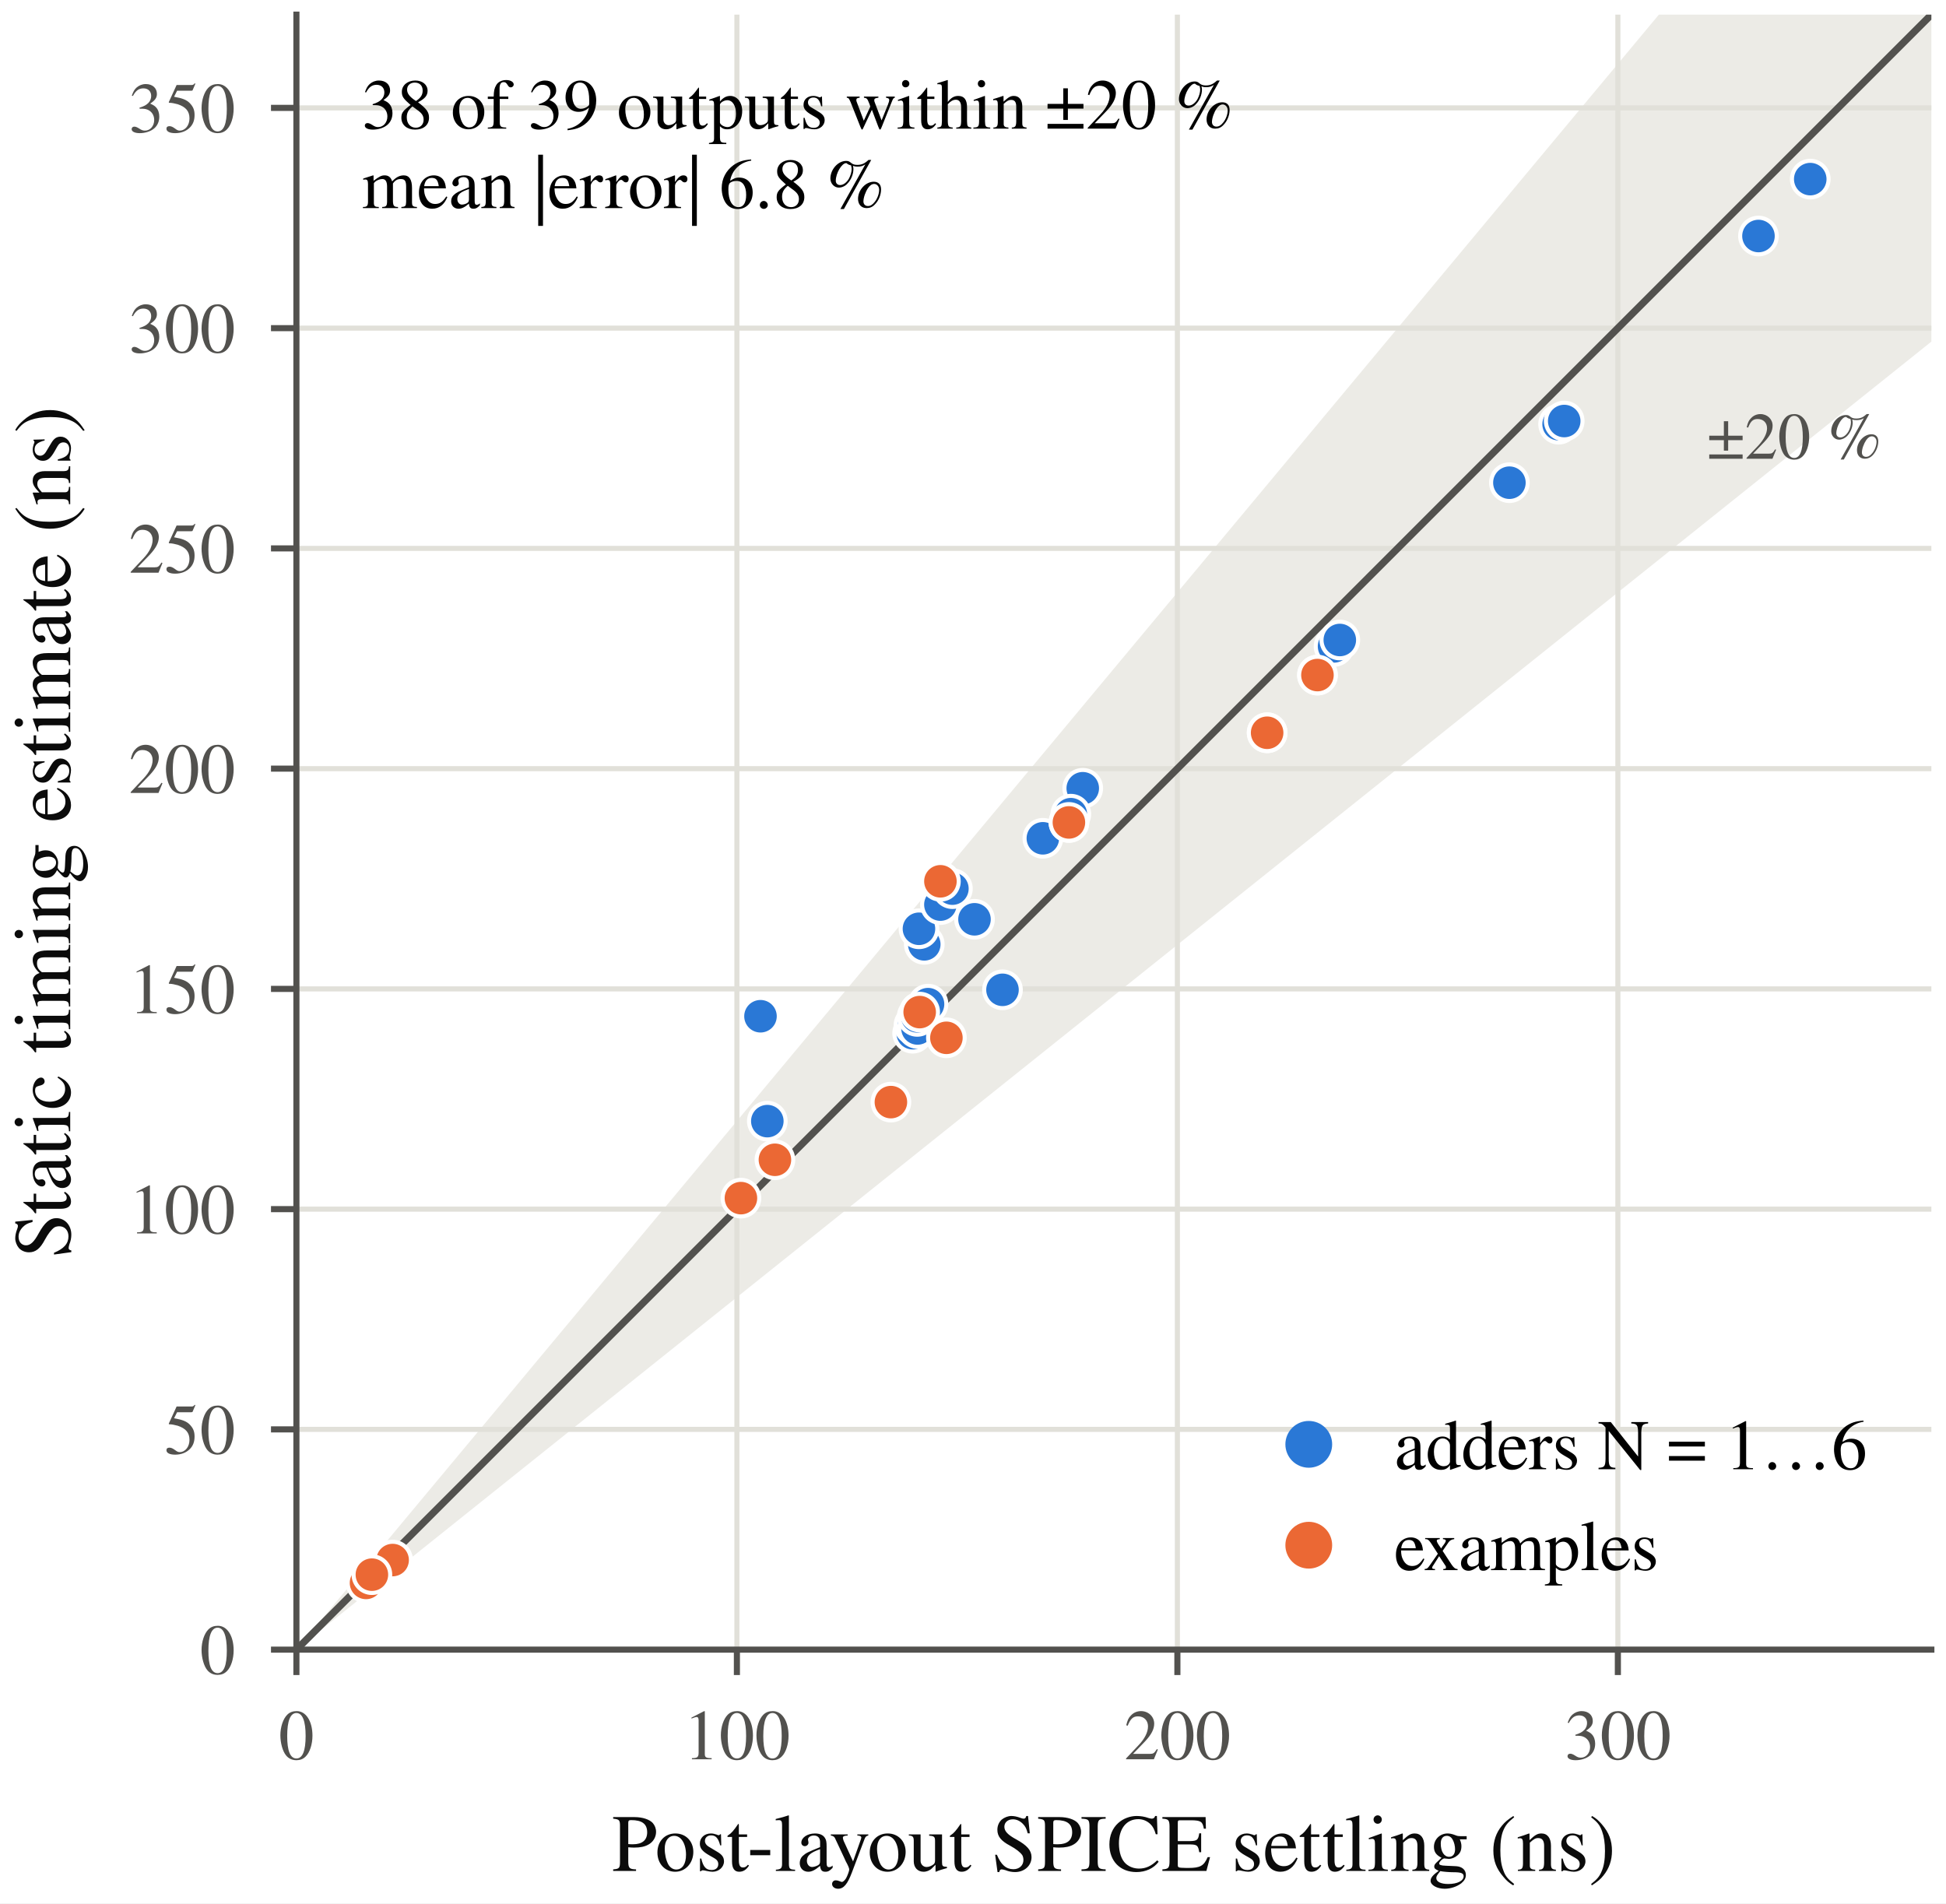
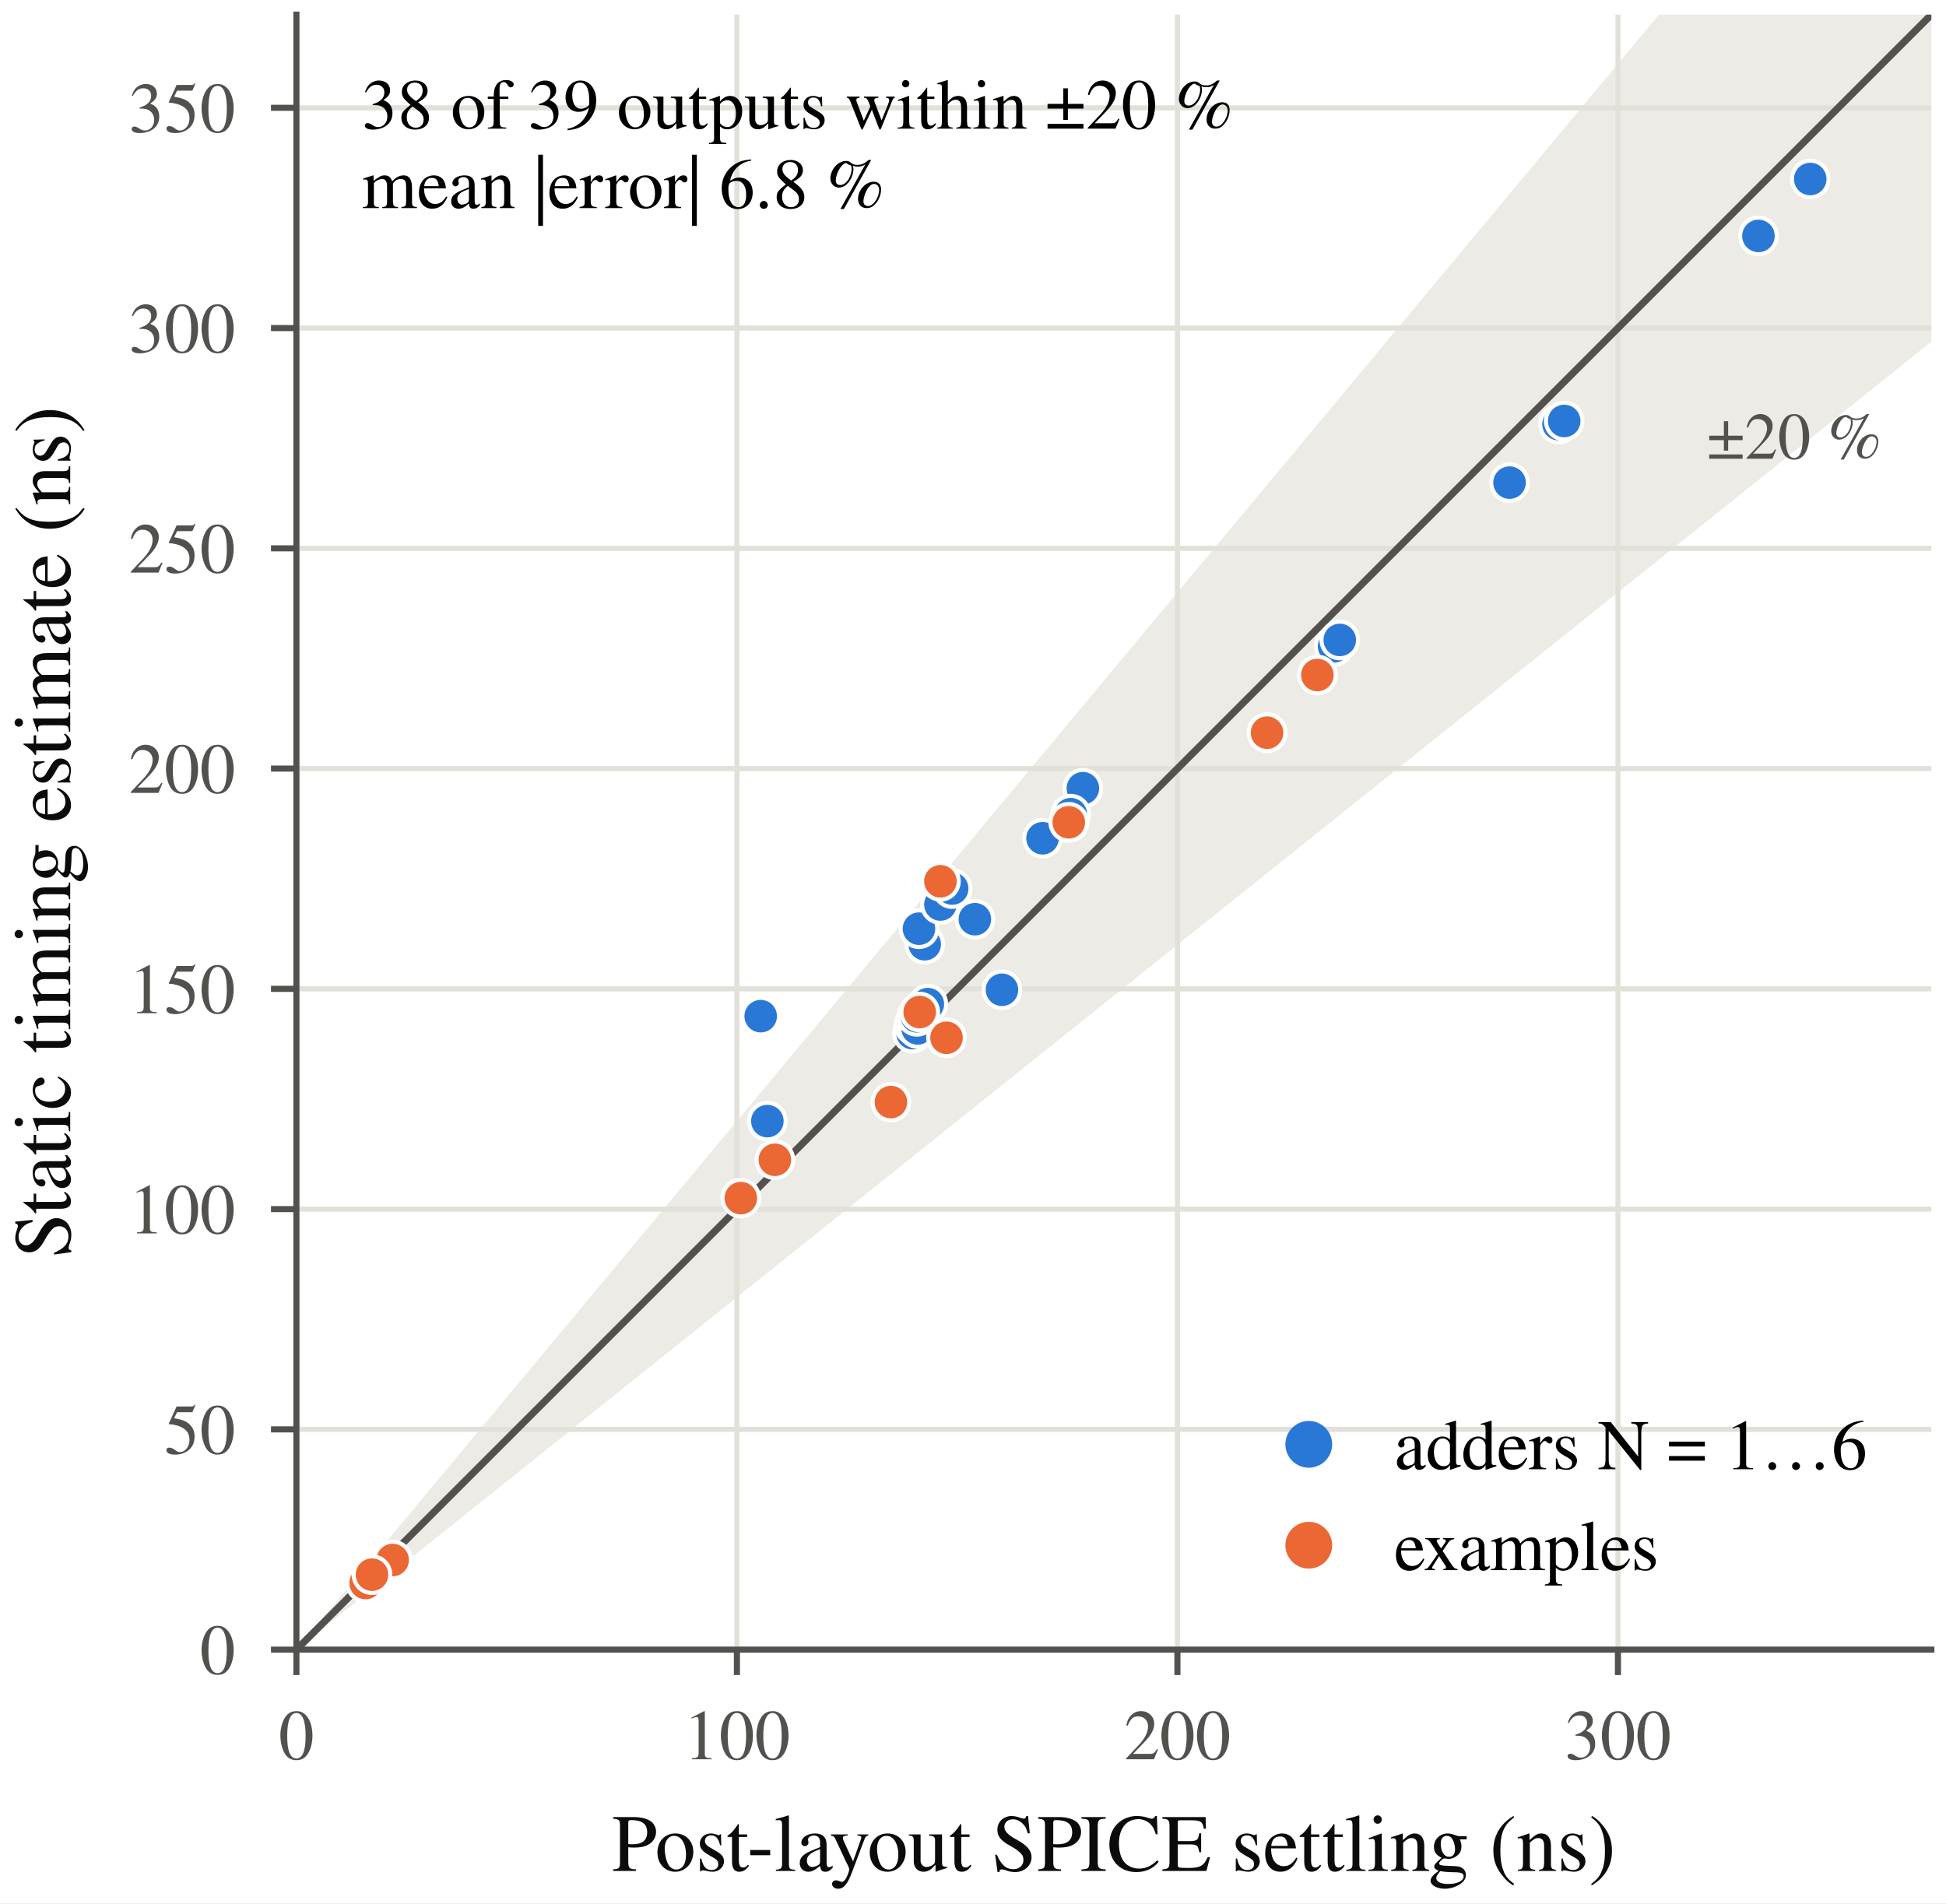
<svg xmlns="http://www.w3.org/2000/svg" xmlns:xlink="http://www.w3.org/1999/xlink" width="191.363pt" height="187.163pt" viewBox="0 0 191.363 187.163" version="1.1">
  <defs>
    <style type="text/css">*{stroke-linejoin: round; stroke-linecap: butt}</style>
  </defs>
  <g id="figure_1">
    <g id="patch_1">
      <path d="M 0 187.163  L 191.363 187.163  L 191.363 0  L 0 0  z " style="fill: #ffffff" />
    </g>
    <g id="axes_1">
      <g id="patch_2">
        <path d="M 29.148 162.216  L 189.923 162.216  L 189.923 1.44  L 29.148 1.44  z " style="fill: #ffffff" />
      </g>
      <g id="FillBetweenPolyCollection_1">
        <path d="M 29.148 162.216  L 29.148 162.216  L 189.923 33.595  L 189.923 -30.715  L 189.923 -30.715  L 29.148 162.216  z " clip-path="url(#p2b8088de9c)" style="fill: #ecebe6" />
      </g>
      <g id="matplotlib.axis_1">
        <g id="xtick_1">
          <g id="line2d_1">
            <path d="M 29.148 162.216  L 29.148 1.44  " clip-path="url(#p2b8088de9c)" style="fill: none; stroke: #e1e0d9; stroke-width: 0.5; stroke-linecap: round" />
          </g>
          <g id="line2d_2">
            <defs>
              <path id="m3351a2660f" d="M 0 0  L 0 2.5  " style="stroke: #52514e; stroke-width: 0.6" />
            </defs>
            <g>
              <use xlink:href="#m3351a2660f" x="29.148" y="162.216" style="fill: #52514e; stroke: #52514e; stroke-width: 0.6" />
            </g>
          </g>
          <g id="text_1">
            <text style="font-size: 7px; font-family: 'Nimbus Roman', 'Liberation Serif', 'DejaVu Serif', serif; text-anchor: middle; fill: #52514e" x="29.148" y="172.997" transform="rotate(-0 29.1475 172.9968)">0</text>
          </g>
        </g>
        <g id="xtick_2">
          <g id="line2d_3">
-             <path d="M 72.464 162.216  L 72.464 1.44  " clip-path="url(#p2b8088de9c)" style="fill: none; stroke: #e1e0d9; stroke-width: 0.5; stroke-linecap: round" />
+             <path d="M 72.466 162.216  L 72.466 1.44  " clip-path="url(#p2b8088de9c)" style="fill: none; stroke: #e1e0d9; stroke-width: 0.5; stroke-linecap: round" />
          </g>
          <g id="line2d_4">
            <g>
-               <use xlink:href="#m3351a2660f" x="72.464" y="162.216" style="fill: #52514e; stroke: #52514e; stroke-width: 0.6" />
+               <use xlink:href="#m3351a2660f" x="72.466" y="162.216" style="fill: #52514e; stroke: #52514e; stroke-width: 0.6" />
            </g>
          </g>
          <g id="text_2">
-             <text style="font-size: 7px; font-family: 'Nimbus Roman', 'Liberation Serif', 'DejaVu Serif', serif; text-anchor: middle; fill: #52514e" x="72.464" y="172.997" transform="rotate(-0 72.46361 172.9968)">100</text>
+             <text style="font-size: 7px; font-family: 'Nimbus Roman', 'Liberation Serif', 'DejaVu Serif', serif; text-anchor: middle; fill: #52514e" x="72.466" y="172.997" transform="rotate(-0 72.4659 172.9968)">100</text>
          </g>
        </g>
        <g id="xtick_3">
          <g id="line2d_5">
-             <path d="M 115.78 162.216  L 115.78 1.44  " clip-path="url(#p2b8088de9c)" style="fill: none; stroke: #e1e0d9; stroke-width: 0.5; stroke-linecap: round" />
+             <path d="M 115.784 162.216  L 115.784 1.44  " clip-path="url(#p2b8088de9c)" style="fill: none; stroke: #e1e0d9; stroke-width: 0.5; stroke-linecap: round" />
          </g>
          <g id="line2d_6">
            <g>
-               <use xlink:href="#m3351a2660f" x="115.78" y="162.216" style="fill: #52514e; stroke: #52514e; stroke-width: 0.6" />
+               <use xlink:href="#m3351a2660f" x="115.784" y="162.216" style="fill: #52514e; stroke: #52514e; stroke-width: 0.6" />
            </g>
          </g>
          <g id="text_3">
-             <text style="font-size: 7px; font-family: 'Nimbus Roman', 'Liberation Serif', 'DejaVu Serif', serif; text-anchor: middle; fill: #52514e" x="115.78" y="172.997" transform="rotate(-0 115.7797 172.9968)">200</text>
+             <text style="font-size: 7px; font-family: 'Nimbus Roman', 'Liberation Serif', 'DejaVu Serif', serif; text-anchor: middle; fill: #52514e" x="115.784" y="172.997" transform="rotate(-0 115.7843 172.9968)">200</text>
          </g>
        </g>
        <g id="xtick_4">
          <g id="line2d_7">
-             <path d="M 159.096 162.216  L 159.096 1.44  " clip-path="url(#p2b8088de9c)" style="fill: none; stroke: #e1e0d9; stroke-width: 0.5; stroke-linecap: round" />
+             <path d="M 159.103 162.216  L 159.103 1.44  " clip-path="url(#p2b8088de9c)" style="fill: none; stroke: #e1e0d9; stroke-width: 0.5; stroke-linecap: round" />
          </g>
          <g id="line2d_8">
            <g>
-               <use xlink:href="#m3351a2660f" x="159.096" y="162.216" style="fill: #52514e; stroke: #52514e; stroke-width: 0.6" />
+               <use xlink:href="#m3351a2660f" x="159.103" y="162.216" style="fill: #52514e; stroke: #52514e; stroke-width: 0.6" />
            </g>
          </g>
          <g id="text_4">
-             <text style="font-size: 7px; font-family: 'Nimbus Roman', 'Liberation Serif', 'DejaVu Serif', serif; text-anchor: middle; fill: #52514e" x="159.096" y="172.997" transform="rotate(-0 159.0958 172.9968)">300</text>
+             <text style="font-size: 7px; font-family: 'Nimbus Roman', 'Liberation Serif', 'DejaVu Serif', serif; text-anchor: middle; fill: #52514e" x="159.103" y="172.997" transform="rotate(-0 159.1027 172.9968)">300</text>
          </g>
        </g>
        <g id="text_5">
          <text style="font-size: 8px; font-family: 'Nimbus Roman', 'Liberation Serif', 'DejaVu Serif', serif; text-anchor: middle; fill: #0b0b0b" x="109.535" y="183.98" transform="rotate(-0 109.5355 183.9797)">Post-layout SPICE settling (ns)</text>
        </g>
      </g>
      <g id="matplotlib.axis_2">
        <g id="ytick_1">
          <g id="line2d_9">
            <path d="M 29.148 162.216  L 189.923 162.216  " clip-path="url(#p2b8088de9c)" style="fill: none; stroke: #e1e0d9; stroke-width: 0.5; stroke-linecap: round" />
          </g>
          <g id="line2d_10">
            <defs>
              <path id="mf66d7066d9" d="M 0 0  L -2.5 0  " style="stroke: #52514e; stroke-width: 0.6" />
            </defs>
            <g>
              <use xlink:href="#mf66d7066d9" x="29.148" y="162.216" style="fill: #52514e; stroke: #52514e; stroke-width: 0.6" />
            </g>
          </g>
          <g id="text_6">
            <text style="font-size: 7px; font-family: 'Nimbus Roman', 'Liberation Serif', 'DejaVu Serif', serif; text-anchor: end; fill: #52514e" x="23.148" y="164.606" transform="rotate(-0 23.1475 164.6064)">0</text>
          </g>
        </g>
        <g id="ytick_2">
          <g id="line2d_11">
-             <path d="M 29.148 140.558  L 189.923 140.558  " clip-path="url(#p2b8088de9c)" style="fill: none; stroke: #e1e0d9; stroke-width: 0.5; stroke-linecap: round" />
+             <path d="M 29.148 140.557  L 189.923 140.557  " clip-path="url(#p2b8088de9c)" style="fill: none; stroke: #e1e0d9; stroke-width: 0.5; stroke-linecap: round" />
          </g>
          <g id="line2d_12">
            <g>
-               <use xlink:href="#mf66d7066d9" x="29.148" y="140.558" style="fill: #52514e; stroke: #52514e; stroke-width: 0.6" />
+               <use xlink:href="#mf66d7066d9" x="29.148" y="140.557" style="fill: #52514e; stroke: #52514e; stroke-width: 0.6" />
            </g>
          </g>
          <g id="text_7">
-             <text style="font-size: 7px; font-family: 'Nimbus Roman', 'Liberation Serif', 'DejaVu Serif', serif; text-anchor: end; fill: #52514e" x="23.148" y="142.948" transform="rotate(-0 23.1475 142.9483)">50</text>
+             <text style="font-size: 7px; font-family: 'Nimbus Roman', 'Liberation Serif', 'DejaVu Serif', serif; text-anchor: end; fill: #52514e" x="23.148" y="142.947" transform="rotate(-0 23.1475 142.9472)">50</text>
          </g>
        </g>
        <g id="ytick_3">
          <g id="line2d_13">
-             <path d="M 29.148 118.9  L 189.923 118.9  " clip-path="url(#p2b8088de9c)" style="fill: none; stroke: #e1e0d9; stroke-width: 0.5; stroke-linecap: round" />
+             <path d="M 29.148 118.898  L 189.923 118.898  " clip-path="url(#p2b8088de9c)" style="fill: none; stroke: #e1e0d9; stroke-width: 0.5; stroke-linecap: round" />
          </g>
          <g id="line2d_14">
            <g>
-               <use xlink:href="#mf66d7066d9" x="29.148" y="118.9" style="fill: #52514e; stroke: #52514e; stroke-width: 0.6" />
+               <use xlink:href="#mf66d7066d9" x="29.148" y="118.898" style="fill: #52514e; stroke: #52514e; stroke-width: 0.6" />
            </g>
          </g>
          <g id="text_8">
-             <text style="font-size: 7px; font-family: 'Nimbus Roman', 'Liberation Serif', 'DejaVu Serif', serif; text-anchor: end; fill: #52514e" x="23.148" y="121.29" transform="rotate(-0 23.1475 121.2903)">100</text>
+             <text style="font-size: 7px; font-family: 'Nimbus Roman', 'Liberation Serif', 'DejaVu Serif', serif; text-anchor: end; fill: #52514e" x="23.148" y="121.288" transform="rotate(-0 23.1475 121.288)">100</text>
          </g>
        </g>
        <g id="ytick_4">
          <g id="line2d_15">
-             <path d="M 29.148 97.242  L 189.923 97.242  " clip-path="url(#p2b8088de9c)" style="fill: none; stroke: #e1e0d9; stroke-width: 0.5; stroke-linecap: round" />
+             <path d="M 29.148 97.238  L 189.923 97.238  " clip-path="url(#p2b8088de9c)" style="fill: none; stroke: #e1e0d9; stroke-width: 0.5; stroke-linecap: round" />
          </g>
          <g id="line2d_16">
            <g>
-               <use xlink:href="#mf66d7066d9" x="29.148" y="97.242" style="fill: #52514e; stroke: #52514e; stroke-width: 0.6" />
+               <use xlink:href="#mf66d7066d9" x="29.148" y="97.238" style="fill: #52514e; stroke: #52514e; stroke-width: 0.6" />
            </g>
          </g>
          <g id="text_9">
-             <text style="font-size: 7px; font-family: 'Nimbus Roman', 'Liberation Serif', 'DejaVu Serif', serif; text-anchor: end; fill: #52514e" x="23.148" y="99.632" transform="rotate(-0 23.1475 99.63223)">150</text>
+             <text style="font-size: 7px; font-family: 'Nimbus Roman', 'Liberation Serif', 'DejaVu Serif', serif; text-anchor: end; fill: #52514e" x="23.148" y="99.629" transform="rotate(-0 23.1475 99.62879)">150</text>
          </g>
        </g>
        <g id="ytick_5">
          <g id="line2d_17">
-             <path d="M 29.148 75.584  L 189.923 75.584  " clip-path="url(#p2b8088de9c)" style="fill: none; stroke: #e1e0d9; stroke-width: 0.5; stroke-linecap: round" />
+             <path d="M 29.148 75.579  L 189.923 75.579  " clip-path="url(#p2b8088de9c)" style="fill: none; stroke: #e1e0d9; stroke-width: 0.5; stroke-linecap: round" />
          </g>
          <g id="line2d_18">
            <g>
-               <use xlink:href="#mf66d7066d9" x="29.148" y="75.584" style="fill: #52514e; stroke: #52514e; stroke-width: 0.6" />
+               <use xlink:href="#mf66d7066d9" x="29.148" y="75.579" style="fill: #52514e; stroke: #52514e; stroke-width: 0.6" />
            </g>
          </g>
          <g id="text_10">
-             <text style="font-size: 7px; font-family: 'Nimbus Roman', 'Liberation Serif', 'DejaVu Serif', serif; text-anchor: end; fill: #52514e" x="23.148" y="77.974" transform="rotate(-0 23.1475 77.97418)">200</text>
+             <text style="font-size: 7px; font-family: 'Nimbus Roman', 'Liberation Serif', 'DejaVu Serif', serif; text-anchor: end; fill: #52514e" x="23.148" y="77.97" transform="rotate(-0 23.1475 77.96959)">200</text>
          </g>
        </g>
        <g id="ytick_6">
          <g id="line2d_19">
-             <path d="M 29.148 53.926  L 189.923 53.926  " clip-path="url(#p2b8088de9c)" style="fill: none; stroke: #e1e0d9; stroke-width: 0.5; stroke-linecap: round" />
+             <path d="M 29.148 53.92  L 189.923 53.92  " clip-path="url(#p2b8088de9c)" style="fill: none; stroke: #e1e0d9; stroke-width: 0.5; stroke-linecap: round" />
          </g>
          <g id="line2d_20">
            <g>
-               <use xlink:href="#mf66d7066d9" x="29.148" y="53.926" style="fill: #52514e; stroke: #52514e; stroke-width: 0.6" />
+               <use xlink:href="#mf66d7066d9" x="29.148" y="53.92" style="fill: #52514e; stroke: #52514e; stroke-width: 0.6" />
            </g>
          </g>
          <g id="text_11">
-             <text style="font-size: 7px; font-family: 'Nimbus Roman', 'Liberation Serif', 'DejaVu Serif', serif; text-anchor: end; fill: #52514e" x="23.148" y="56.316" transform="rotate(-0 23.1475 56.31613)">250</text>
+             <text style="font-size: 7px; font-family: 'Nimbus Roman', 'Liberation Serif', 'DejaVu Serif', serif; text-anchor: end; fill: #52514e" x="23.148" y="56.31" transform="rotate(-0 23.1475 56.31039)">250</text>
          </g>
        </g>
        <g id="ytick_7">
          <g id="line2d_21">
-             <path d="M 29.148 32.268  L 189.923 32.268  " clip-path="url(#p2b8088de9c)" style="fill: none; stroke: #e1e0d9; stroke-width: 0.5; stroke-linecap: round" />
+             <path d="M 29.148 32.261  L 189.923 32.261  " clip-path="url(#p2b8088de9c)" style="fill: none; stroke: #e1e0d9; stroke-width: 0.5; stroke-linecap: round" />
          </g>
          <g id="line2d_22">
            <g>
-               <use xlink:href="#mf66d7066d9" x="29.148" y="32.268" style="fill: #52514e; stroke: #52514e; stroke-width: 0.6" />
+               <use xlink:href="#mf66d7066d9" x="29.148" y="32.261" style="fill: #52514e; stroke: #52514e; stroke-width: 0.6" />
            </g>
          </g>
          <g id="text_12">
-             <text style="font-size: 7px; font-family: 'Nimbus Roman', 'Liberation Serif', 'DejaVu Serif', serif; text-anchor: end; fill: #52514e" x="23.148" y="34.658" transform="rotate(-0 23.1475 34.65807)">300</text>
+             <text style="font-size: 7px; font-family: 'Nimbus Roman', 'Liberation Serif', 'DejaVu Serif', serif; text-anchor: end; fill: #52514e" x="23.148" y="34.651" transform="rotate(-0 23.1475 34.65119)">300</text>
          </g>
        </g>
        <g id="ytick_8">
          <g id="line2d_23">
-             <path d="M 29.148 10.61  L 189.923 10.61  " clip-path="url(#p2b8088de9c)" style="fill: none; stroke: #e1e0d9; stroke-width: 0.5; stroke-linecap: round" />
+             <path d="M 29.148 10.602  L 189.923 10.602  " clip-path="url(#p2b8088de9c)" style="fill: none; stroke: #e1e0d9; stroke-width: 0.5; stroke-linecap: round" />
          </g>
          <g id="line2d_24">
            <g>
-               <use xlink:href="#mf66d7066d9" x="29.148" y="10.61" style="fill: #52514e; stroke: #52514e; stroke-width: 0.6" />
+               <use xlink:href="#mf66d7066d9" x="29.148" y="10.602" style="fill: #52514e; stroke: #52514e; stroke-width: 0.6" />
            </g>
          </g>
          <g id="text_13">
-             <text style="font-size: 7px; font-family: 'Nimbus Roman', 'Liberation Serif', 'DejaVu Serif', serif; text-anchor: end; fill: #52514e" x="23.148" y="13" transform="rotate(-0 23.1475 13.00002)">350</text>
+             <text style="font-size: 7px; font-family: 'Nimbus Roman', 'Liberation Serif', 'DejaVu Serif', serif; text-anchor: end; fill: #52514e" x="23.148" y="12.992" transform="rotate(-0 23.1475 12.99199)">350</text>
          </g>
        </g>
        <g id="text_14">
          <text style="font-size: 8px; font-family: 'Nimbus Roman', 'Liberation Serif', 'DejaVu Serif', serif; text-anchor: middle; fill: #0b0b0b" x="6.904" y="81.828" transform="rotate(-90 6.90375 81.828)">Static timing estimate (ns)</text>
        </g>
      </g>
      <g id="line2d_25">
        <path d="M 29.148 162.216  L 189.923 1.44  " clip-path="url(#p2b8088de9c)" style="fill: none; stroke: #52514e; stroke-width: 0.7; stroke-linecap: round" />
      </g>
      <g id="line2d_26" />
      <g id="line2d_27" />
      <g id="patch_3">
        <path d="M 29.148 162.216  L 29.148 1.44  " style="fill: none; stroke: #52514e; stroke-width: 0.6; stroke-linejoin: miter; stroke-linecap: square" />
      </g>
      <g id="patch_4">
        <path d="M 29.148 162.216  L 189.923 162.216  " style="fill: none; stroke: #52514e; stroke-width: 0.6; stroke-linejoin: miter; stroke-linecap: square" />
      </g>
      <g id="line2d_28">
        <defs>
          <path id="m51e58cd1da" d="M 0 1.8  C 0.477 1.8 0.935 1.61 1.273 1.273  C 1.61 0.935 1.8 0.477 1.8 0  C 1.8 -0.477 1.61 -0.935 1.273 -1.273  C 0.935 -1.61 0.477 -1.8 0 -1.8  C -0.477 -1.8 -0.935 -1.61 -1.273 -1.273  C -1.61 -0.935 -1.8 -0.477 -1.8 0  C -1.8 0.477 -1.61 0.935 -1.273 1.273  C -0.935 1.61 -0.477 1.8 0 1.8  z " style="stroke: #ffffff; stroke-width: 0.4" />
        </defs>
        <g clip-path="url(#p2b8088de9c)">
-           <use xlink:href="#m51e58cd1da" x="89.748" y="101.6" style="fill: #2a78d6; stroke: #ffffff; stroke-width: 0.4" />
+           <use xlink:href="#m51e58cd1da" x="89.727" y="101.597" style="fill: #2a78d6; stroke: #ffffff; stroke-width: 0.4" />
        </g>
      </g>
      <g id="line2d_29">
        <g clip-path="url(#p2b8088de9c)">
-           <use xlink:href="#m51e58cd1da" x="75.456" y="110.246" style="fill: #2a78d6; stroke: #ffffff; stroke-width: 0.4" />
+           <use xlink:href="#m51e58cd1da" x="75.459" y="110.243" style="fill: #2a78d6; stroke: #ffffff; stroke-width: 0.4" />
        </g>
      </g>
      <g id="line2d_30">
        <g clip-path="url(#p2b8088de9c)">
-           <use xlink:href="#m51e58cd1da" x="90.89" y="92.861" style="fill: #2a78d6; stroke: #ffffff; stroke-width: 0.4" />
+           <use xlink:href="#m51e58cd1da" x="90.933" y="92.852" style="fill: #2a78d6; stroke: #ffffff; stroke-width: 0.4" />
        </g>
      </g>
      <g id="line2d_31">
        <g clip-path="url(#p2b8088de9c)">
-           <use xlink:href="#m51e58cd1da" x="89.879" y="100.804" style="fill: #2a78d6; stroke: #ffffff; stroke-width: 0.4" />
+           <use xlink:href="#m51e58cd1da" x="89.868" y="100.802" style="fill: #2a78d6; stroke: #ffffff; stroke-width: 0.4" />
        </g>
      </g>
      <g id="line2d_32">
        <g clip-path="url(#p2b8088de9c)">
-           <use xlink:href="#m51e58cd1da" x="74.784" y="99.932" style="fill: #2a78d6; stroke: #ffffff; stroke-width: 0.4" />
+           <use xlink:href="#m51e58cd1da" x="74.805" y="99.924" style="fill: #2a78d6; stroke: #ffffff; stroke-width: 0.4" />
        </g>
      </g>
      <g id="line2d_33">
        <g clip-path="url(#p2b8088de9c)">
-           <use xlink:href="#m51e58cd1da" x="102.551" y="82.434" style="fill: #2a78d6; stroke: #ffffff; stroke-width: 0.4" />
+           <use xlink:href="#m51e58cd1da" x="102.52" y="82.431" style="fill: #2a78d6; stroke: #ffffff; stroke-width: 0.4" />
        </g>
      </g>
      <g id="line2d_34">
        <g clip-path="url(#p2b8088de9c)">
-           <use xlink:href="#m51e58cd1da" x="90.367" y="91.331" style="fill: #2a78d6; stroke: #ffffff; stroke-width: 0.4" />
+           <use xlink:href="#m51e58cd1da" x="90.368" y="91.323" style="fill: #2a78d6; stroke: #ffffff; stroke-width: 0.4" />
        </g>
      </g>
      <g id="line2d_35">
        <g clip-path="url(#p2b8088de9c)">
-           <use xlink:href="#m51e58cd1da" x="90.224" y="101.133" style="fill: #2a78d6; stroke: #ffffff; stroke-width: 0.4" />
+           <use xlink:href="#m51e58cd1da" x="90.236" y="101.13" style="fill: #2a78d6; stroke: #ffffff; stroke-width: 0.4" />
        </g>
      </g>
      <g id="line2d_36">
        <g clip-path="url(#p2b8088de9c)">
-           <use xlink:href="#m51e58cd1da" x="98.582" y="97.334" style="fill: #2a78d6; stroke: #ffffff; stroke-width: 0.4" />
+           <use xlink:href="#m51e58cd1da" x="98.53" y="97.33" style="fill: #2a78d6; stroke: #ffffff; stroke-width: 0.4" />
        </g>
      </g>
      <g id="line2d_37">
        <g clip-path="url(#p2b8088de9c)">
-           <use xlink:href="#m51e58cd1da" x="129.557" y="66.383" style="fill: #2a78d6; stroke: #ffffff; stroke-width: 0.4" />
+           <use xlink:href="#m51e58cd1da" x="129.578" y="66.377" style="fill: #2a78d6; stroke: #ffffff; stroke-width: 0.4" />
        </g>
      </g>
      <g id="line2d_38">
        <g clip-path="url(#p2b8088de9c)">
-           <use xlink:href="#m51e58cd1da" x="105.115" y="80.873" style="fill: #2a78d6; stroke: #ffffff; stroke-width: 0.4" />
+           <use xlink:href="#m51e58cd1da" x="105.132" y="80.863" style="fill: #2a78d6; stroke: #ffffff; stroke-width: 0.4" />
        </g>
      </g>
      <g id="line2d_39">
        <g clip-path="url(#p2b8088de9c)">
-           <use xlink:href="#m51e58cd1da" x="92.476" y="88.952" style="fill: #2a78d6; stroke: #ffffff; stroke-width: 0.4" />
+           <use xlink:href="#m51e58cd1da" x="92.478" y="88.943" style="fill: #2a78d6; stroke: #ffffff; stroke-width: 0.4" />
        </g>
      </g>
      <g id="line2d_40">
        <g clip-path="url(#p2b8088de9c)">
-           <use xlink:href="#m51e58cd1da" x="90.425" y="99.525" style="fill: #2a78d6; stroke: #ffffff; stroke-width: 0.4" />
+           <use xlink:href="#m51e58cd1da" x="90.449" y="99.522" style="fill: #2a78d6; stroke: #ffffff; stroke-width: 0.4" />
        </g>
      </g>
      <g id="line2d_41">
        <g clip-path="url(#p2b8088de9c)">
-           <use xlink:href="#m51e58cd1da" x="124.61" y="72.055" style="fill: #2a78d6; stroke: #ffffff; stroke-width: 0.4" />
+           <use xlink:href="#m51e58cd1da" x="124.626" y="72.049" style="fill: #2a78d6; stroke: #ffffff; stroke-width: 0.4" />
        </g>
      </g>
      <g id="line2d_42">
        <g clip-path="url(#p2b8088de9c)">
-           <use xlink:href="#m51e58cd1da" x="153.268" y="41.713" style="fill: #2a78d6; stroke: #ffffff; stroke-width: 0.4" />
+           <use xlink:href="#m51e58cd1da" x="153.258" y="41.706" style="fill: #2a78d6; stroke: #ffffff; stroke-width: 0.4" />
        </g>
      </g>
      <g id="line2d_43">
        <g clip-path="url(#p2b8088de9c)">
-           <use xlink:href="#m51e58cd1da" x="131.186" y="63.563" style="fill: #2a78d6; stroke: #ffffff; stroke-width: 0.4" />
+           <use xlink:href="#m51e58cd1da" x="131.191" y="63.557" style="fill: #2a78d6; stroke: #ffffff; stroke-width: 0.4" />
        </g>
      </g>
      <g id="line2d_44">
        <g clip-path="url(#p2b8088de9c)">
-           <use xlink:href="#m51e58cd1da" x="106.474" y="77.513" style="fill: #2a78d6; stroke: #ffffff; stroke-width: 0.4" />
+           <use xlink:href="#m51e58cd1da" x="106.486" y="77.511" style="fill: #2a78d6; stroke: #ffffff; stroke-width: 0.4" />
        </g>
      </g>
      <g id="line2d_45">
        <g clip-path="url(#p2b8088de9c)">
-           <use xlink:href="#m51e58cd1da" x="93.656" y="87.384" style="fill: #2a78d6; stroke: #ffffff; stroke-width: 0.4" />
+           <use xlink:href="#m51e58cd1da" x="93.634" y="87.376" style="fill: #2a78d6; stroke: #ffffff; stroke-width: 0.4" />
        </g>
      </g>
      <g id="line2d_46">
        <g clip-path="url(#p2b8088de9c)">
-           <use xlink:href="#m51e58cd1da" x="90.198" y="99.946" style="fill: #2a78d6; stroke: #ffffff; stroke-width: 0.4" />
+           <use xlink:href="#m51e58cd1da" x="90.163" y="99.943" style="fill: #2a78d6; stroke: #ffffff; stroke-width: 0.4" />
        </g>
      </g>
      <g id="line2d_47">
        <g clip-path="url(#p2b8088de9c)">
-           <use xlink:href="#m51e58cd1da" x="148.43" y="47.465" style="fill: #2a78d6; stroke: #ffffff; stroke-width: 0.4" />
+           <use xlink:href="#m51e58cd1da" x="148.444" y="47.458" style="fill: #2a78d6; stroke: #ffffff; stroke-width: 0.4" />
        </g>
      </g>
      <g id="line2d_48">
        <g clip-path="url(#p2b8088de9c)">
-           <use xlink:href="#m51e58cd1da" x="178.014" y="17.613" style="fill: #2a78d6; stroke: #ffffff; stroke-width: 0.4" />
+           <use xlink:href="#m51e58cd1da" x="178.014" y="17.604" style="fill: #2a78d6; stroke: #ffffff; stroke-width: 0.4" />
        </g>
      </g>
      <g id="line2d_49">
        <g clip-path="url(#p2b8088de9c)">
-           <use xlink:href="#m51e58cd1da" x="153.82" y="41.402" style="fill: #2a78d6; stroke: #ffffff; stroke-width: 0.4" />
+           <use xlink:href="#m51e58cd1da" x="153.818" y="41.395" style="fill: #2a78d6; stroke: #ffffff; stroke-width: 0.4" />
        </g>
      </g>
      <g id="line2d_50">
        <g clip-path="url(#p2b8088de9c)">
-           <use xlink:href="#m51e58cd1da" x="131.752" y="62.934" style="fill: #2a78d6; stroke: #ffffff; stroke-width: 0.4" />
+           <use xlink:href="#m51e58cd1da" x="131.748" y="62.928" style="fill: #2a78d6; stroke: #ffffff; stroke-width: 0.4" />
        </g>
      </g>
      <g id="line2d_51">
        <g clip-path="url(#p2b8088de9c)">
-           <use xlink:href="#m51e58cd1da" x="105.301" y="80.062" style="fill: #2a78d6; stroke: #ffffff; stroke-width: 0.4" />
+           <use xlink:href="#m51e58cd1da" x="105.296" y="80.06" style="fill: #2a78d6; stroke: #ffffff; stroke-width: 0.4" />
        </g>
      </g>
      <g id="line2d_52">
        <g clip-path="url(#p2b8088de9c)">
-           <use xlink:href="#m51e58cd1da" x="95.829" y="90.399" style="fill: #2a78d6; stroke: #ffffff; stroke-width: 0.4" />
+           <use xlink:href="#m51e58cd1da" x="95.865" y="90.39" style="fill: #2a78d6; stroke: #ffffff; stroke-width: 0.4" />
        </g>
      </g>
      <g id="line2d_53">
        <g clip-path="url(#p2b8088de9c)">
-           <use xlink:href="#m51e58cd1da" x="91.259" y="98.744" style="fill: #2a78d6; stroke: #ffffff; stroke-width: 0.4" />
+           <use xlink:href="#m51e58cd1da" x="91.24" y="98.741" style="fill: #2a78d6; stroke: #ffffff; stroke-width: 0.4" />
        </g>
      </g>
      <g id="line2d_54">
        <g clip-path="url(#p2b8088de9c)">
-           <use xlink:href="#m51e58cd1da" x="172.922" y="23.209" style="fill: #2a78d6; stroke: #ffffff; stroke-width: 0.4" />
+           <use xlink:href="#m51e58cd1da" x="172.92" y="23.201" style="fill: #2a78d6; stroke: #ffffff; stroke-width: 0.4" />
        </g>
      </g>
      <g id="line2d_55">
        <defs>
          <path id="m6842e20ae1" d="M 0 1.8  C 0.477 1.8 0.935 1.61 1.273 1.273  C 1.61 0.935 1.8 0.477 1.8 0  C 1.8 -0.477 1.61 -0.935 1.273 -1.273  C 0.935 -1.61 0.477 -1.8 0 -1.8  C -0.477 -1.8 -0.935 -1.61 -1.273 -1.273  C -1.61 -0.935 -1.8 -0.477 -1.8 0  C -1.8 0.477 -1.61 0.935 -1.273 1.273  C -0.935 1.61 -0.477 1.8 0 1.8  z " style="stroke: #ffffff; stroke-width: 0.4" />
        </defs>
        <g clip-path="url(#p2b8088de9c)">
-           <use xlink:href="#m6842e20ae1" x="129.553" y="66.383" style="fill: #eb6834; stroke: #ffffff; stroke-width: 0.4" />
+           <use xlink:href="#m6842e20ae1" x="129.546" y="66.377" style="fill: #eb6834; stroke: #ffffff; stroke-width: 0.4" />
        </g>
      </g>
      <g id="line2d_56">
        <g clip-path="url(#p2b8088de9c)">
-           <use xlink:href="#m6842e20ae1" x="105.113" y="80.873" style="fill: #eb6834; stroke: #ffffff; stroke-width: 0.4" />
+           <use xlink:href="#m6842e20ae1" x="105.101" y="80.863" style="fill: #eb6834; stroke: #ffffff; stroke-width: 0.4" />
        </g>
      </g>
      <g id="line2d_57">
        <g clip-path="url(#p2b8088de9c)">
-           <use xlink:href="#m6842e20ae1" x="92.478" y="86.663" style="fill: #eb6834; stroke: #ffffff; stroke-width: 0.4" />
+           <use xlink:href="#m6842e20ae1" x="92.479" y="86.66" style="fill: #eb6834; stroke: #ffffff; stroke-width: 0.4" />
        </g>
      </g>
      <g id="line2d_58">
        <g clip-path="url(#p2b8088de9c)">
-           <use xlink:href="#m6842e20ae1" x="90.438" y="99.525" style="fill: #eb6834; stroke: #ffffff; stroke-width: 0.4" />
+           <use xlink:href="#m6842e20ae1" x="90.442" y="99.522" style="fill: #eb6834; stroke: #ffffff; stroke-width: 0.4" />
        </g>
      </g>
      <g id="line2d_59">
        <g clip-path="url(#p2b8088de9c)">
-           <use xlink:href="#m6842e20ae1" x="124.605" y="72.055" style="fill: #eb6834; stroke: #ffffff; stroke-width: 0.4" />
+           <use xlink:href="#m6842e20ae1" x="124.596" y="72.049" style="fill: #eb6834; stroke: #ffffff; stroke-width: 0.4" />
        </g>
      </g>
      <g id="line2d_60">
        <g clip-path="url(#p2b8088de9c)">
-           <use xlink:href="#m6842e20ae1" x="76.203" y="114.048" style="fill: #eb6834; stroke: #ffffff; stroke-width: 0.4" />
+           <use xlink:href="#m6842e20ae1" x="76.199" y="114.047" style="fill: #eb6834; stroke: #ffffff; stroke-width: 0.4" />
        </g>
      </g>
      <g id="line2d_61">
        <g clip-path="url(#p2b8088de9c)">
-           <use xlink:href="#m6842e20ae1" x="72.86" y="117.818" style="fill: #eb6834; stroke: #ffffff; stroke-width: 0.4" />
+           <use xlink:href="#m6842e20ae1" x="72.852" y="117.817" style="fill: #eb6834; stroke: #ffffff; stroke-width: 0.4" />
        </g>
      </g>
      <g id="line2d_62">
        <g clip-path="url(#p2b8088de9c)">
-           <use xlink:href="#m6842e20ae1" x="93.066" y="102.053" style="fill: #eb6834; stroke: #ffffff; stroke-width: 0.4" />
+           <use xlink:href="#m6842e20ae1" x="93.078" y="102.05" style="fill: #eb6834; stroke: #ffffff; stroke-width: 0.4" />
        </g>
      </g>
      <g id="line2d_63">
        <g clip-path="url(#p2b8088de9c)">
-           <use xlink:href="#m6842e20ae1" x="87.608" y="108.376" style="fill: #eb6834; stroke: #ffffff; stroke-width: 0.4" />
+           <use xlink:href="#m6842e20ae1" x="87.61" y="108.373" style="fill: #eb6834; stroke: #ffffff; stroke-width: 0.4" />
        </g>
      </g>
      <g id="line2d_64">
        <g clip-path="url(#p2b8088de9c)">
-           <use xlink:href="#m6842e20ae1" x="35.993" y="155.656" style="fill: #eb6834; stroke: #ffffff; stroke-width: 0.4" />
+           <use xlink:href="#m6842e20ae1" x="35.954" y="155.667" style="fill: #eb6834; stroke: #ffffff; stroke-width: 0.4" />
        </g>
      </g>
      <g id="line2d_65">
        <g clip-path="url(#p2b8088de9c)">
-           <use xlink:href="#m6842e20ae1" x="38.609" y="153.408" style="fill: #eb6834; stroke: #ffffff; stroke-width: 0.4" />
+           <use xlink:href="#m6842e20ae1" x="38.61" y="153.405" style="fill: #eb6834; stroke: #ffffff; stroke-width: 0.4" />
        </g>
      </g>
      <g id="line2d_66">
        <g clip-path="url(#p2b8088de9c)">
-           <use xlink:href="#m6842e20ae1" x="36.571" y="154.844" style="fill: #eb6834; stroke: #ffffff; stroke-width: 0.4" />
+           <use xlink:href="#m6842e20ae1" x="36.58" y="154.844" style="fill: #eb6834; stroke: #ffffff; stroke-width: 0.4" />
        </g>
      </g>
      <g id="text_15">
        <text style="font-size: 6.5px; font-family: 'Nimbus Roman', 'Liberation Serif', 'DejaVu Serif', serif; text-anchor: end; fill: #52514e" x="185.1" y="45.109" transform="rotate(-0 185.1002 45.10864)">±20 %</text>
      </g>
      <g id="text_16">
        <text style="font-size: 7px; font-family: 'Nimbus Roman', 'Liberation Serif', 'DejaVu Serif', serif" transform="translate(35.57854 12.65182)">38 of 39 outputs within ±20 %</text>
        <text style="font-size: 7px; font-family: 'Nimbus Roman', 'Liberation Serif', 'DejaVu Serif', serif" transform="translate(35.57854 20.46317)">mean |error| 6.8 %</text>
      </g>
      <g id="legend_1">
        <g id="line2d_67">
          <defs>
            <path id="m2fac090503" d="M 0 1.8  C 0.477 1.8 0.935 1.61 1.273 1.273  C 1.61 0.935 1.8 0.477 1.8 0  C 1.8 -0.477 1.61 -0.935 1.273 -1.273  C 0.935 -1.61 0.477 -1.8 0 -1.8  C -0.477 -1.8 -0.935 -1.61 -1.273 -1.273  C -1.61 -0.935 -1.8 -0.477 -1.8 0  C -1.8 0.477 -1.61 0.935 -1.273 1.273  C -0.935 1.61 -0.477 1.8 0 1.8  z " style="stroke: #2a78d6" />
          </defs>
          <g>
            <use xlink:href="#m2fac090503" x="128.7" y="142.028" style="fill: #2a78d6; stroke: #2a78d6" />
          </g>
        </g>
        <g id="text_17">
          <text style="font-size: 7px; font-family: 'Nimbus Roman', 'Liberation Serif', 'DejaVu Serif', serif; text-anchor: start" x="137.1" y="144.478" transform="rotate(-0 137.0998 144.4776)">adders N = 1…6</text>
        </g>
        <g id="line2d_68">
          <defs>
            <path id="m588593c223" d="M 0 1.8  C 0.477 1.8 0.935 1.61 1.273 1.273  C 1.61 0.935 1.8 0.477 1.8 0  C 1.8 -0.477 1.61 -0.935 1.273 -1.273  C 0.935 -1.61 0.477 -1.8 0 -1.8  C -0.477 -1.8 -0.935 -1.61 -1.273 -1.273  C -1.61 -0.935 -1.8 -0.477 -1.8 0  C -1.8 0.477 -1.61 0.935 -1.273 1.273  C -0.935 1.61 -0.477 1.8 0 1.8  z " style="stroke: #eb6834" />
          </defs>
          <g>
            <use xlink:href="#m588593c223" x="128.7" y="151.947" style="fill: #eb6834; stroke: #eb6834" />
          </g>
        </g>
        <g id="text_18">
          <text style="font-size: 7px; font-family: 'Nimbus Roman', 'Liberation Serif', 'DejaVu Serif', serif; text-anchor: start" x="137.1" y="154.397" transform="rotate(-0 137.0998 154.3968)">examples</text>
        </g>
      </g>
    </g>
  </g>
  <defs>
    <clipPath id="p2b8088de9c">
      <rect x="29.148" y="1.44" width="160.776" height="160.776" />
    </clipPath>
  </defs>
</svg>
